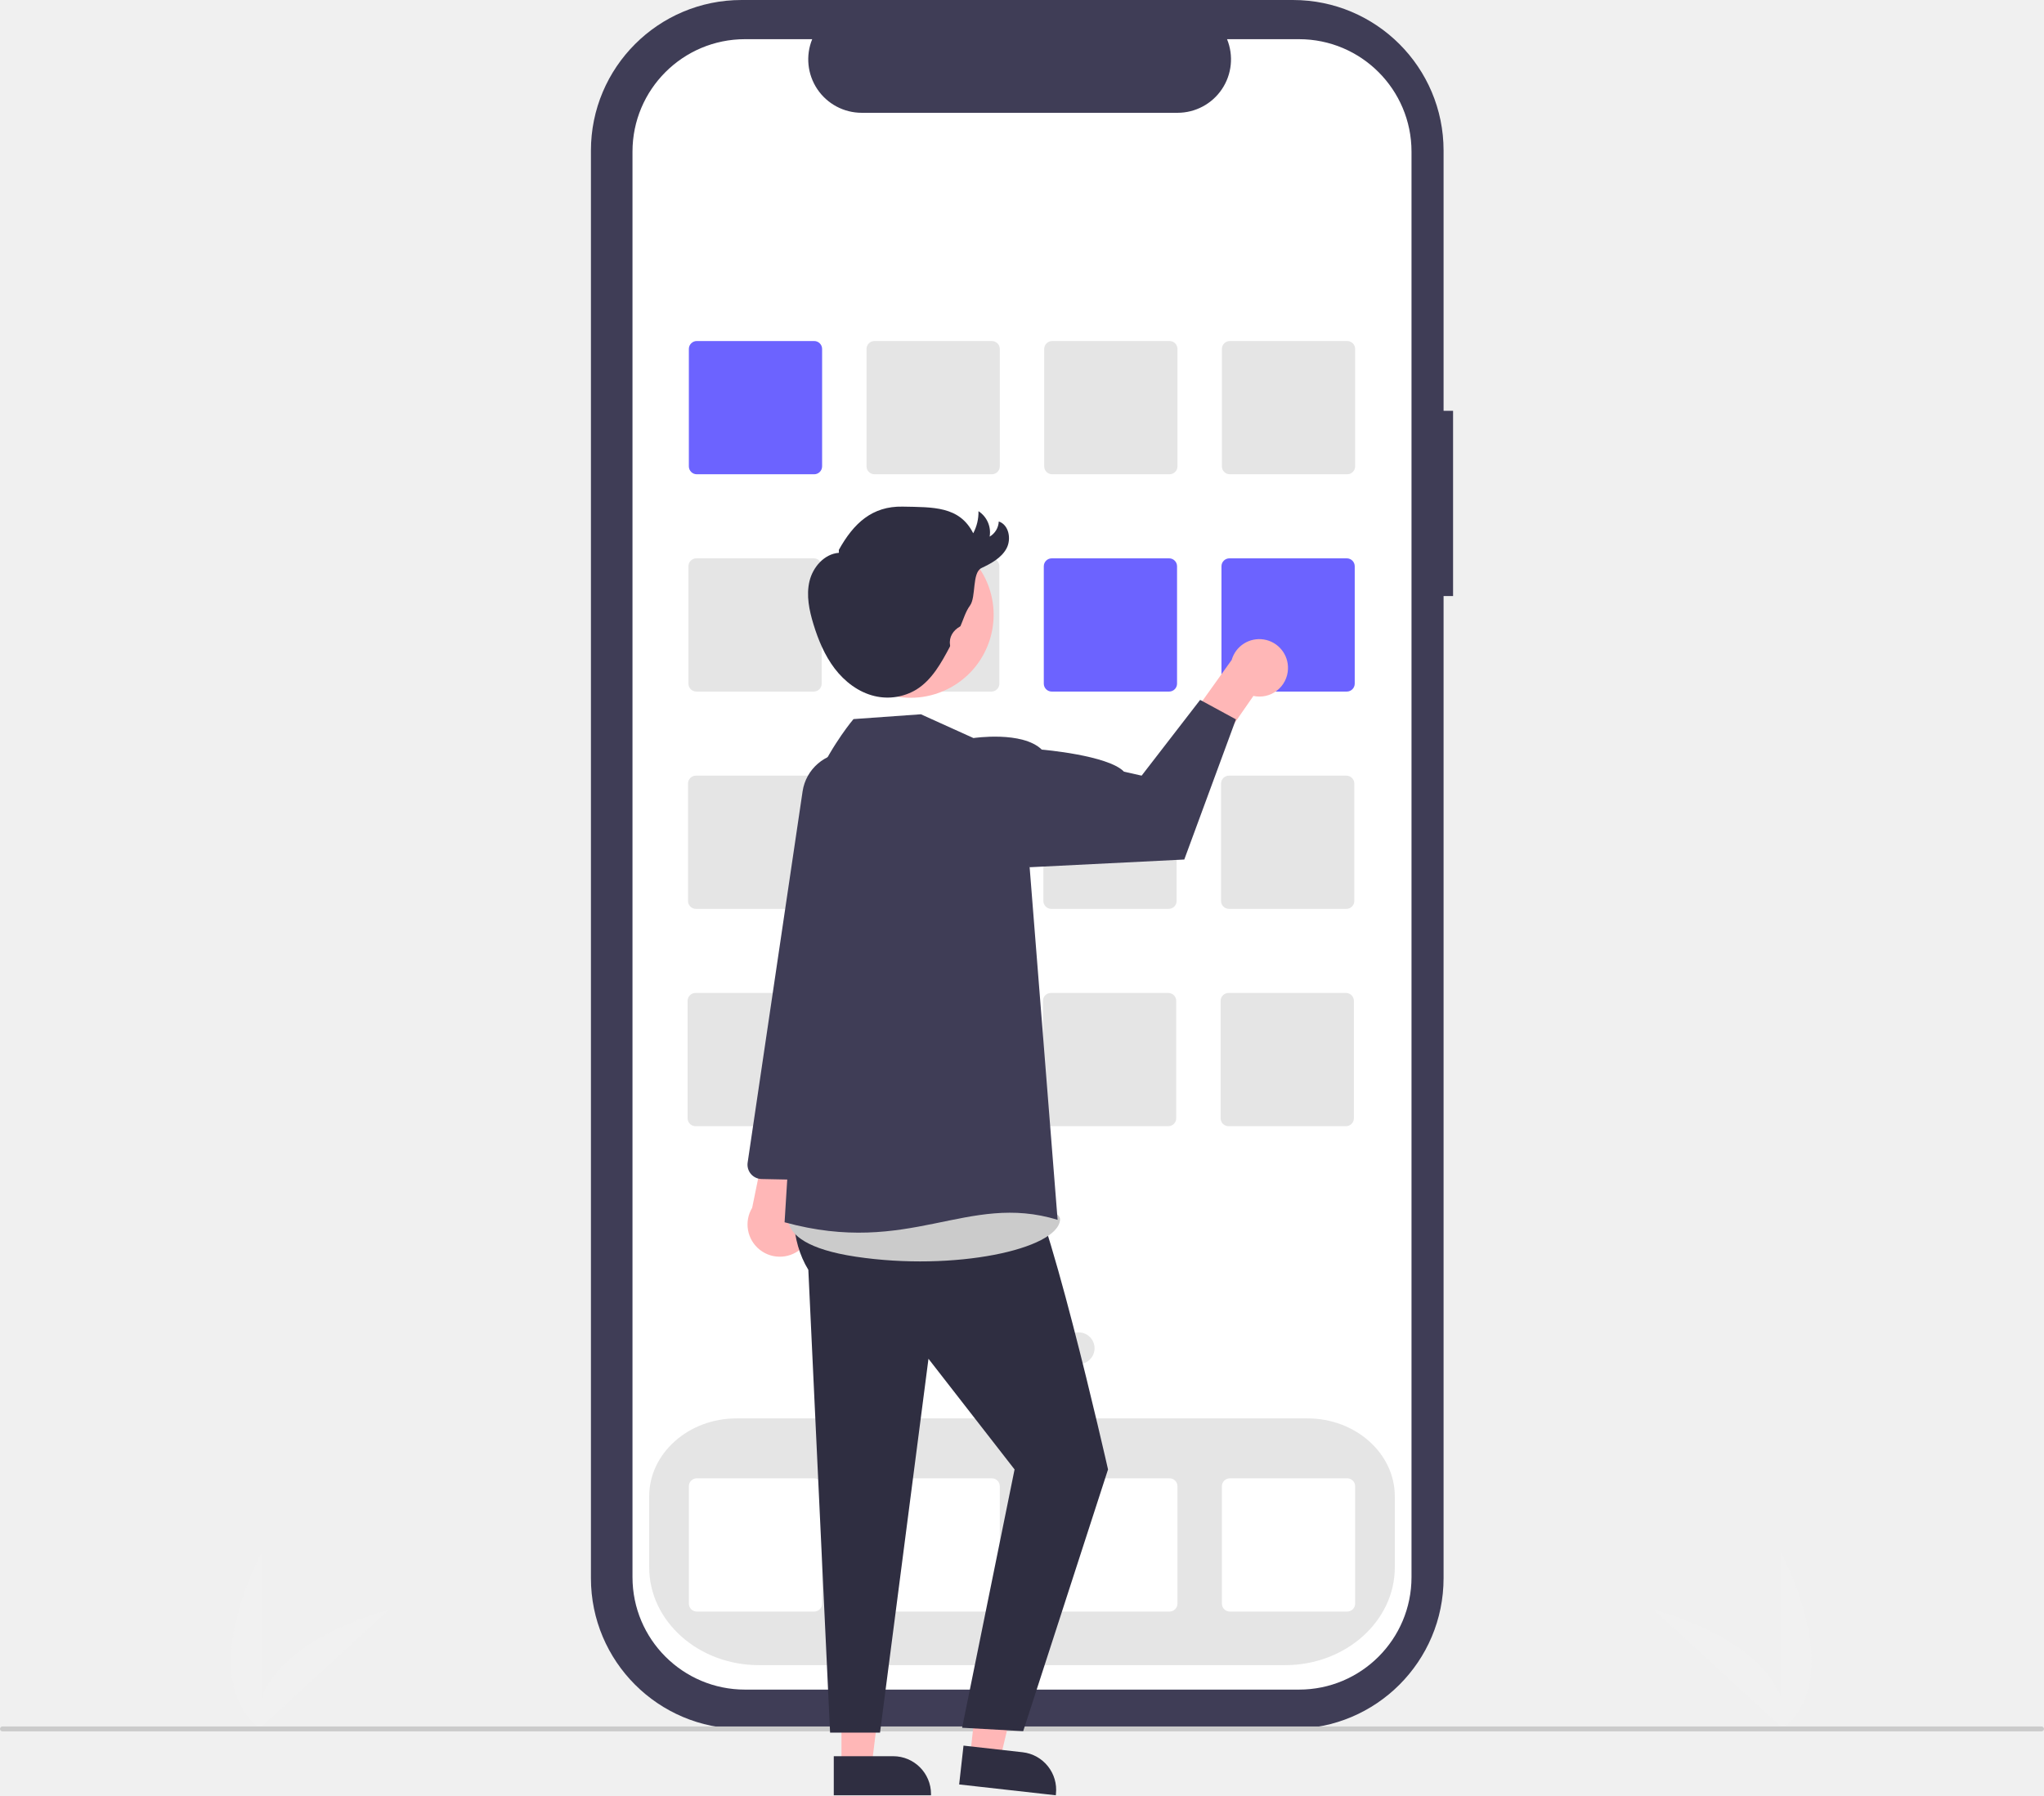
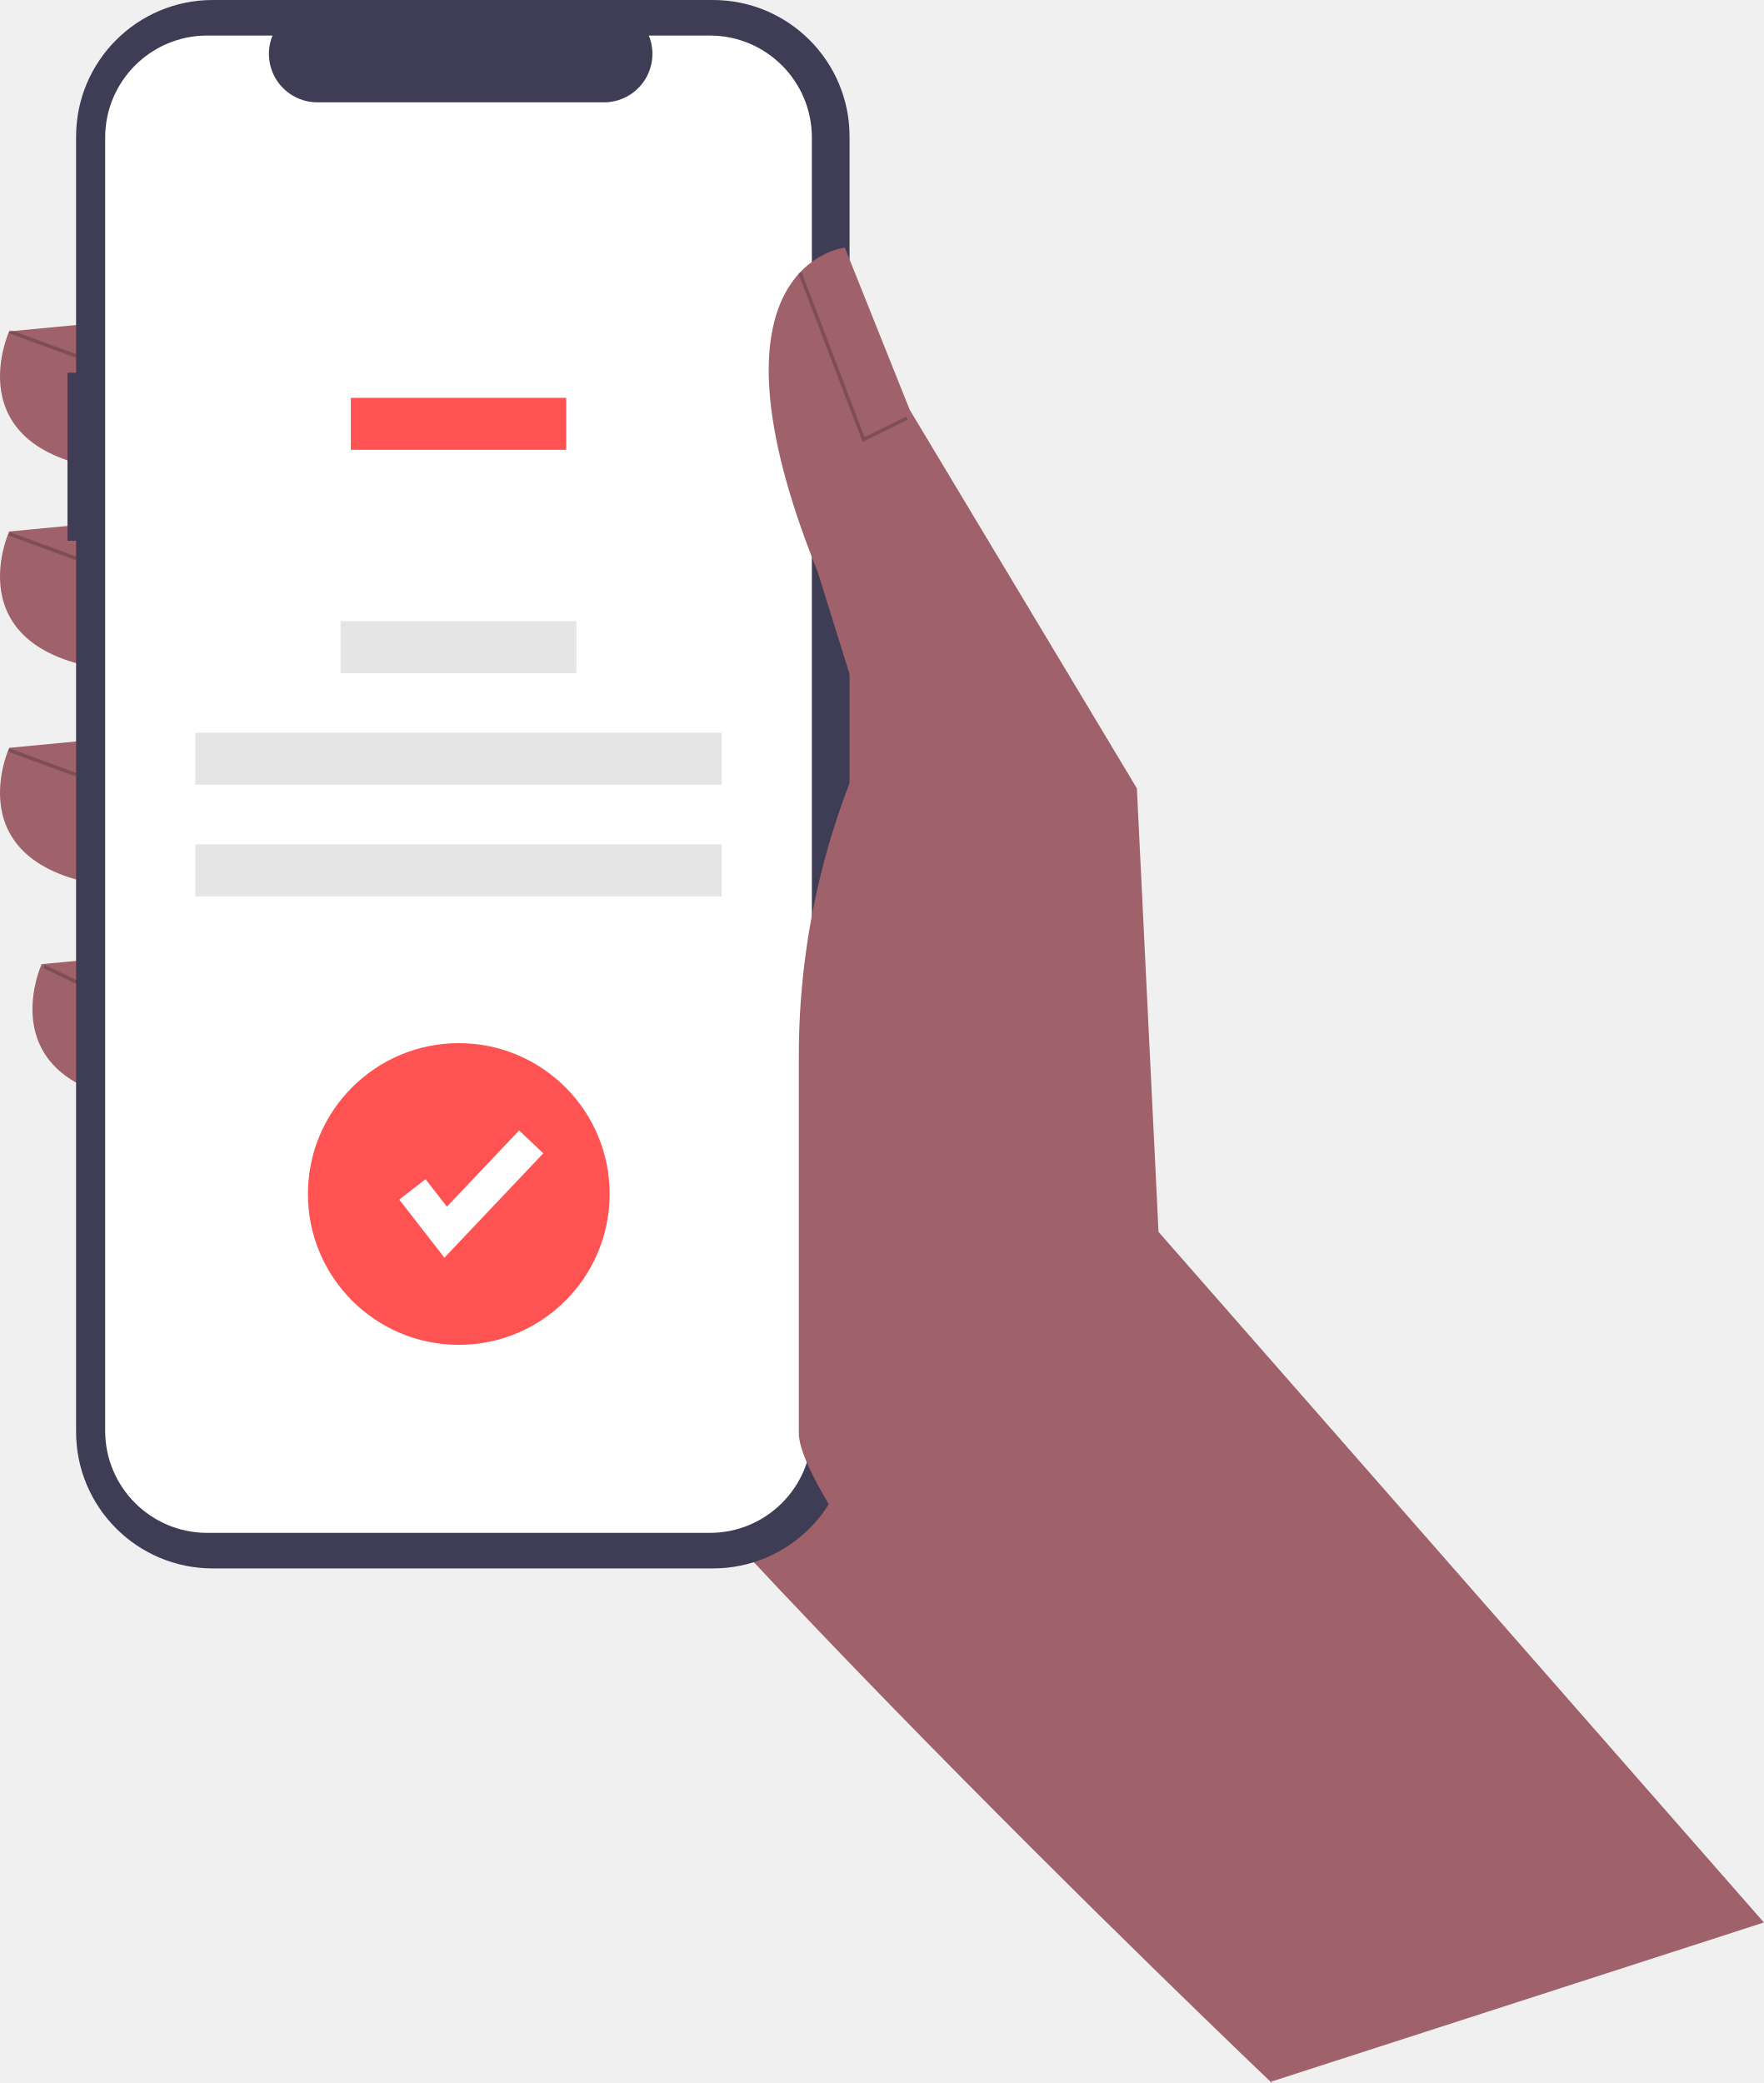
- <svg xmlns="http://www.w3.org/2000/svg" id="ade8c9af-8376-4472-9bc3-28567412a130" data-name="Layer 1" width="831" height="729.989" viewBox="0 0 831 729.989">
-   <path d="M908.476,788.577v-72.34S936.668,767.523,908.476,788.577Z" transform="translate(-184.5 -85.00533)" fill="#f1f1f1" />
-   <path d="M910.218,788.564,856.928,739.643S913.773,753.558,910.218,788.564Z" transform="translate(-184.5 -85.00533)" fill="#f1f1f1" />
-   <path d="M290.959,788.577v-72.34S262.767,767.523,290.959,788.577Z" transform="translate(-184.5 -85.00533)" fill="#f1f1f1" />
-   <path d="M289.218,788.564l53.29-48.921S285.662,753.558,289.218,788.564Z" transform="translate(-184.5 -85.00533)" fill="#f1f1f1" />
-   <path d="M775.256,252.054h-3.862V146.245a61.239,61.239,0,0,0-61.239-61.239H485.984a61.239,61.239,0,0,0-61.239,61.239V726.72a61.239,61.239,0,0,0,61.239,61.239H710.154a61.239,61.239,0,0,0,61.239-61.239V327.37h3.862Z" transform="translate(-184.5 -85.00533)" fill="#3f3d56" />
-   <path d="M712.625,100.938H683.363a21.728,21.728,0,0,1-20.117,29.933H534.822a21.728,21.728,0,0,1-20.117-29.934H487.375a45.733,45.733,0,0,0-45.733,45.733V726.294a45.733,45.733,0,0,0,45.733,45.733H712.625a45.733,45.733,0,0,0,45.733-45.733h0V146.67A45.733,45.733,0,0,0,712.625,100.938Z" transform="translate(-184.5 -85.00533)" fill="#fff" />
-   <path d="M706.983,762.075H493.017c-24.585,0-44.587-17.853-44.587-39.796V693.469c0-17.49,15.929-31.719,35.508-31.719H716.061c19.579,0,35.508,14.229,35.508,31.719v28.811C751.569,744.223,731.568,762.075,706.983,762.075Z" transform="translate(-184.5 -85.00533)" fill="#e5e5e5" />
-   <path d="M515.509,277.85H467.782a3.229,3.229,0,0,1-3.225-3.225V226.898a3.229,3.229,0,0,1,3.225-3.225h47.728a3.229,3.229,0,0,1,3.225,3.225v47.728A3.229,3.229,0,0,1,515.509,277.85Z" transform="translate(-184.5 -85.00533)" fill="#6c63ff" />
-   <path d="M587.746,277.85h-47.727a3.229,3.229,0,0,1-3.225-3.225V226.898a3.229,3.229,0,0,1,3.225-3.225h47.727a3.229,3.229,0,0,1,3.225,3.225v47.728A3.229,3.229,0,0,1,587.746,277.85Z" transform="translate(-184.5 -85.00533)" fill="#e5e5e5" />
-   <path d="M659.982,277.85h-47.727a3.229,3.229,0,0,1-3.225-3.225V226.898a3.229,3.229,0,0,1,3.225-3.225h47.727a3.229,3.229,0,0,1,3.225,3.225v47.728A3.229,3.229,0,0,1,659.982,277.85Z" transform="translate(-184.5 -85.00533)" fill="#e5e5e5" />
-   <path d="M732.218,277.85H684.491a3.229,3.229,0,0,1-3.225-3.225V226.898a3.229,3.229,0,0,1,3.225-3.225h47.728a3.229,3.229,0,0,1,3.225,3.225v47.728A3.229,3.229,0,0,1,732.218,277.85Z" transform="translate(-184.5 -85.00533)" fill="#e5e5e5" />
-   <path d="M515.339,366.211h-47.727a3.229,3.229,0,0,1-3.225-3.225v-47.727a3.229,3.229,0,0,1,3.225-3.225h47.727a3.229,3.229,0,0,1,3.225,3.225v47.727A3.229,3.229,0,0,1,515.339,366.211Z" transform="translate(-184.5 -85.00533)" fill="#e5e5e5" />
-   <path d="M587.575,366.211h-47.727a3.229,3.229,0,0,1-3.225-3.225v-47.727a3.229,3.229,0,0,1,3.225-3.225h47.727a3.229,3.229,0,0,1,3.225,3.225v47.727A3.229,3.229,0,0,1,587.575,366.211Z" transform="translate(-184.5 -85.00533)" fill="#e5e5e5" />
-   <path d="M659.811,366.211H612.084a3.229,3.229,0,0,1-3.225-3.225v-47.727a3.229,3.229,0,0,1,3.225-3.225h47.728a3.229,3.229,0,0,1,3.225,3.225v47.727A3.229,3.229,0,0,1,659.811,366.211Z" transform="translate(-184.5 -85.00533)" fill="#6c63ff" />
-   <path d="M732.047,366.211h-47.727a3.229,3.229,0,0,1-3.225-3.225v-47.727a3.229,3.229,0,0,1,3.225-3.225h47.727a3.229,3.229,0,0,1,3.225,3.225v47.727A3.229,3.229,0,0,1,732.047,366.211Z" transform="translate(-184.5 -85.00533)" fill="#6c63ff" />
-   <path d="M515.168,454.571H467.44a3.229,3.229,0,0,1-3.225-3.225v-47.727a3.229,3.229,0,0,1,3.225-3.225H515.168a3.229,3.229,0,0,1,3.225,3.225v47.727A3.229,3.229,0,0,1,515.168,454.571Z" transform="translate(-184.5 -85.00533)" fill="#e5e5e5" />
-   <path d="M587.404,454.571H539.677a3.229,3.229,0,0,1-3.225-3.225v-47.727a3.229,3.229,0,0,1,3.225-3.225h47.728a3.229,3.229,0,0,1,3.225,3.225v47.727A3.229,3.229,0,0,1,587.404,454.571Z" transform="translate(-184.5 -85.00533)" fill="#e5e5e5" />
-   <path d="M659.64,454.571H611.913a3.229,3.229,0,0,1-3.225-3.225v-47.727a3.229,3.229,0,0,1,3.225-3.225h47.727a3.229,3.229,0,0,1,3.225,3.225v47.727A3.229,3.229,0,0,1,659.64,454.571Z" transform="translate(-184.5 -85.00533)" fill="#e5e5e5" />
-   <path d="M731.877,454.571h-47.727a3.229,3.229,0,0,1-3.225-3.225v-47.727a3.229,3.229,0,0,1,3.225-3.225h47.727a3.229,3.229,0,0,1,3.225,3.225v47.727A3.229,3.229,0,0,1,731.877,454.571Z" transform="translate(-184.5 -85.00533)" fill="#e5e5e5" />
-   <path d="M514.997,542.931H467.27a3.229,3.229,0,0,1-3.225-3.225v-47.727a3.229,3.229,0,0,1,3.225-3.225H514.997a3.229,3.229,0,0,1,3.225,3.225v47.727A3.229,3.229,0,0,1,514.997,542.931Z" transform="translate(-184.5 -85.00533)" fill="#e5e5e5" />
-   <path d="M587.234,542.931H539.506a3.229,3.229,0,0,1-3.225-3.225v-47.727a3.229,3.229,0,0,1,3.225-3.225h47.727a3.229,3.229,0,0,1,3.225,3.225v47.727A3.229,3.229,0,0,1,587.234,542.931Z" transform="translate(-184.5 -85.00533)" fill="#e5e5e5" />
-   <path d="M659.47,542.931h-47.727a3.229,3.229,0,0,1-3.225-3.225v-47.727a3.229,3.229,0,0,1,3.225-3.225h47.727a3.229,3.229,0,0,1,3.225,3.225v47.727A3.229,3.229,0,0,1,659.47,542.931Z" transform="translate(-184.5 -85.00533)" fill="#e5e5e5" />
-   <path d="M731.706,542.931H683.978a3.229,3.229,0,0,1-3.225-3.225v-47.727a3.229,3.229,0,0,1,3.225-3.225H731.706a3.229,3.229,0,0,1,3.225,3.225v47.727A3.229,3.229,0,0,1,731.706,542.931Z" transform="translate(-184.5 -85.00533)" fill="#e5e5e5" />
-   <path d="M515.509,740.291H467.782a3.229,3.229,0,0,1-3.225-3.225v-47.727a3.229,3.229,0,0,1,3.225-3.225h47.728a3.229,3.229,0,0,1,3.225,3.225v47.727A3.229,3.229,0,0,1,515.509,740.291Z" transform="translate(-184.5 -85.00533)" fill="#fff" />
-   <path d="M587.746,740.291h-47.727a3.229,3.229,0,0,1-3.225-3.225v-47.727a3.229,3.229,0,0,1,3.225-3.225h47.727a3.229,3.229,0,0,1,3.225,3.225v47.727A3.229,3.229,0,0,1,587.746,740.291Z" transform="translate(-184.5 -85.00533)" fill="#fff" />
-   <path d="M659.982,740.291h-47.727a3.229,3.229,0,0,1-3.225-3.225v-47.727a3.229,3.229,0,0,1,3.225-3.225h47.727a3.229,3.229,0,0,1,3.225,3.225v47.727A3.229,3.229,0,0,1,659.982,740.291Z" transform="translate(-184.5 -85.00533)" fill="#fff" />
-   <path d="M732.218,740.291H684.491a3.229,3.229,0,0,1-3.225-3.225v-47.727a3.229,3.229,0,0,1,3.225-3.225h47.728a3.229,3.229,0,0,1,3.225,3.225v47.727A3.229,3.229,0,0,1,732.218,740.291Z" transform="translate(-184.5 -85.00533)" fill="#fff" />
-   <circle cx="392.111" cy="548.221" r="6.45" fill="#e5e5e5" />
-   <circle cx="415.329" cy="548.221" r="6.45" fill="#e5e5e5" />
-   <circle cx="438.548" cy="548.221" r="6.45" fill="#e5e5e5" />
-   <path d="M1014.5,789.005h-829a1,1,0,0,1,0-2h829a1,1,0,0,1,0,2Z" transform="translate(-184.5 -85.00533)" fill="#cbcbcb" />
-   <path d="M510.864,592.107a13.049,13.049,0,0,0-1.76-19.932l12.596-44.629-22.964,7.303-8.44,41.261A13.12,13.12,0,0,0,510.864,592.107Z" transform="translate(-184.5 -85.00533)" fill="#ffb7b7" />
-   <path d="M517.394,564.752a5.969,5.969,0,0,1-1.245.105l-22.03-.441a5.839,5.839,0,0,1-5.659-6.693L510.807,406.732a18.512,18.512,0,0,1,18.257-15.717h0a18.413,18.413,0,0,1,17.83,22.825l-15.84,64.157L522.071,559.658A5.806,5.806,0,0,1,517.394,564.752Z" transform="translate(-184.5 -85.00533)" fill="#3f3d56" />
-   <polygon points="342.105 718.105 354.365 718.105 360.198 670.817 342.103 670.818 342.105 718.105" fill="#ffb7b7" />
-   <path d="M523.478,799.108l24.144-.001h.001a15.387,15.387,0,0,1,15.386,15.386v.5l-39.531.001Z" transform="translate(-184.5 -85.00533)" fill="#2f2e41" />
-   <polygon points="394.382 714.123 406.565 715.489 417.632 669.146 399.65 667.13 394.382 714.123" fill="#ffb7b7" />
-   <path d="M576.22,794.802l23.994,2.69.001 0a15.387,15.387,0,0,1,13.576,17.005l-.056.497-39.285-4.405Z" transform="translate(-184.5 -85.00533)" fill="#2f2e41" />
-   <path d="M515.099,539.96s-16.808,37.209-1.965,61.377l8.843,188.168h20.303l19.697-152,35,45L575.653,787.533l24.832,1.394L634.976,682.505S608.478,565.157,599.727,562.331l-5.751-26.826Z" transform="translate(-184.5 -85.00533)" fill="#2f2e41" />
-   <path d="M507.618,572.627s-15.142,17.378,24.858,23.378,82-3,83-15S507.618,572.627,507.618,572.627Z" transform="translate(-184.5 -85.00533)" fill="#cbcbcb" />
-   <path d="M708.135,357.058a11.611,11.611,0,0,1-14.059,10.925l-15.12,21.804-15.491-5.957,21.785-30.492a11.674,11.674,0,0,1,22.885,3.719Z" transform="translate(-184.5 -85.00533)" fill="#ffb7b7" />
-   <path d="M580.264,385.112l-21.377-9.671L531.497,377.399s-33.02,38.606-20.02,75.606l-8,129c51,14,74.183-12.258,111-1L603.104,437.636Z" transform="translate(-184.5 -85.00533)" fill="#3f3d56" />
-   <path d="M565.976,394.505l14.287-9.393s19.846-3,27.78,4.697c0,0,26.927,2.254,33.43,8.975l7.16,1.614,23.787-30.802,14.556,7.909-21,57-62.872,3.131Z" transform="translate(-184.5 -85.00533)" fill="#3f3d56" />
-   <circle cx="554.72" cy="334.983" r="33.745" transform="translate(-277.1994 222.1221) rotate(-28.66318)" fill="#ffb7b7" />
-   <path d="M525.533,308.601c6.023-10.834,13.55-17.848,25.943-17.595s23.113-.237,28.689,10.834a18.207,18.207,0,0,0,2.143-8.979,10.283,10.283,0,0,1,4.539,10.345,7.51,7.51,0,0,0,3.708-6.165c4.136,1.376,5.212,7.205,3.119,11.029s-6.197,6.035-10.135,7.904-2.12,11.755-4.691,15.275c-1.795,2.456-2.615,5.467-3.825,8.258a.541.541,0,0,1-.245.256c-2.773,1.546-4.523,4.309-4.033,7.445a1.213,1.213,0,0,1-.039.71c-3.51,6.613-7.299,13.532-13.662,17.478a22.654,22.654,0,0,1-17.019,2.631c-6.504-1.555-12.126-5.867-16.18-11.184s-6.662-11.602-8.622-17.996c-1.738-5.671-3.002-11.735-1.624-17.505s6.047-11.112,11.962-11.558" transform="translate(-184.5 -85.00533)" fill="#2f2e41" />
+ <svg xmlns="http://www.w3.org/2000/svg" id="a1446b94-79a8-45dc-beee-b314ae1acdc1" data-name="Layer 1" width="505.466" height="596.945" viewBox="0 0 505.466 596.945">
+   <path d="M706.733,652.473l5,96S500.239,547.178,473.891,488.282,497.139,283.694,497.139,283.694l110.043,60.446Z" transform="translate(-347.2669 -151.5273)" fill="#9f616a" />
+   <path d="M382.446,243.396l-32.548,3.1s-17.049,37.198,35.648,40.298Z" transform="translate(-347.2669 -151.5273)" fill="#9f616a" />
+   <path d="M382.446,300.743l-32.548,3.1s-17.049,37.198,35.648,40.298Z" transform="translate(-347.2669 -151.5273)" fill="#9f616a" />
+   <path d="M382.446,362.739l-32.548,3.1s-17.049,37.198,35.648,40.298Z" transform="translate(-347.2669 -151.5273)" fill="#9f616a" />
+   <path d="M391.746,424.735l-32.548,3.1s-17.049,37.198,35.648,40.298Z" transform="translate(-347.2669 -151.5273)" fill="#9f616a" />
+   <path d="M366.6,258.34h2.47V190.685a39.157,39.157,0,0,1,39.157-39.157H551.565a39.157,39.157,0,0,1,39.157,39.157V561.848a39.157,39.157,0,0,1-39.157,39.157H408.227a39.157,39.157,0,0,1-39.157-39.157V306.498h-2.47Z" transform="translate(-347.2669 -151.5273)" fill="#3f3d56" />
+   <path d="M406.647,161.715h18.71a13.893,13.893,0,0,0,12.863,19.14h82.116a13.893,13.893,0,0,0,12.863-19.14h17.475a29.242,29.242,0,0,1,29.242,29.242V561.576a29.242,29.242,0,0,1-29.242,29.242H406.647a29.242,29.242,0,0,1-29.242-29.242h0V190.957A29.242,29.242,0,0,1,406.647,161.715Z" transform="translate(-347.2669 -151.5273)" fill="#fff" />
+   <rect x="100.537" y="114.016" width="61.715" height="14.892" fill="#ff5252" style="isolation:isolate" />
+   <rect x="97.599" y="178.009" width="67.592" height="14.892" fill="#e5e5e5" />
+   <rect x="55.965" y="210" width="150.858" height="14.892" fill="#e5e5e5" />
+   <rect x="55.965" y="241.99" width="150.858" height="14.892" fill="#e5e5e5" />
+   <path d="M852.733,702.473l-173.48-197.917-6.2-127.092-65.096-108.493-18.599-46.497s-43.397,4.65-7.75,92.994l14.724,47.272,0,0a216.674,216.674,0,0,0-20.149,91.244v108.324c0,25.507,121.55,164.443,135.699,185.666l0,0Z" transform="translate(-347.2669 -151.5273)" fill="#9f616a" />
+   <polygon points="247.195 126.636 260.136 120.276 259.695 119.378 247.738 125.255 229.688 77.932 228.754 78.289 247.195 126.636" opacity="0.2" />
+   <rect x="358.984" y="239.811" width="1" height="20.43" transform="translate(-346.6561 349.3999) rotate(-69.7779)" opacity="0.2" />
+   <rect x="358.984" y="297.811" width="1" height="20.43" transform="translate(-401.081 387.3516) rotate(-69.7779)" opacity="0.2" />
+   <rect x="358.984" y="359.811" width="1" height="20.43" transform="translate(-459.2593 427.9207) rotate(-69.7779)" opacity="0.2" />
+   <rect x="364.066" y="425.558" width="1" height="10.353" transform="translate(-528.7721 421.4985) rotate(-64.36101)" opacity="0.2" />
+   <circle cx="131.471" cy="342.175" r="43.23" fill="#ff5252" />
+   <polygon points="127.351 360.424 114.413 343.787 121.937 337.935 128.063 345.812 148.76 323.964 155.681 330.521 127.351 360.424" fill="#fff" />
</svg>
